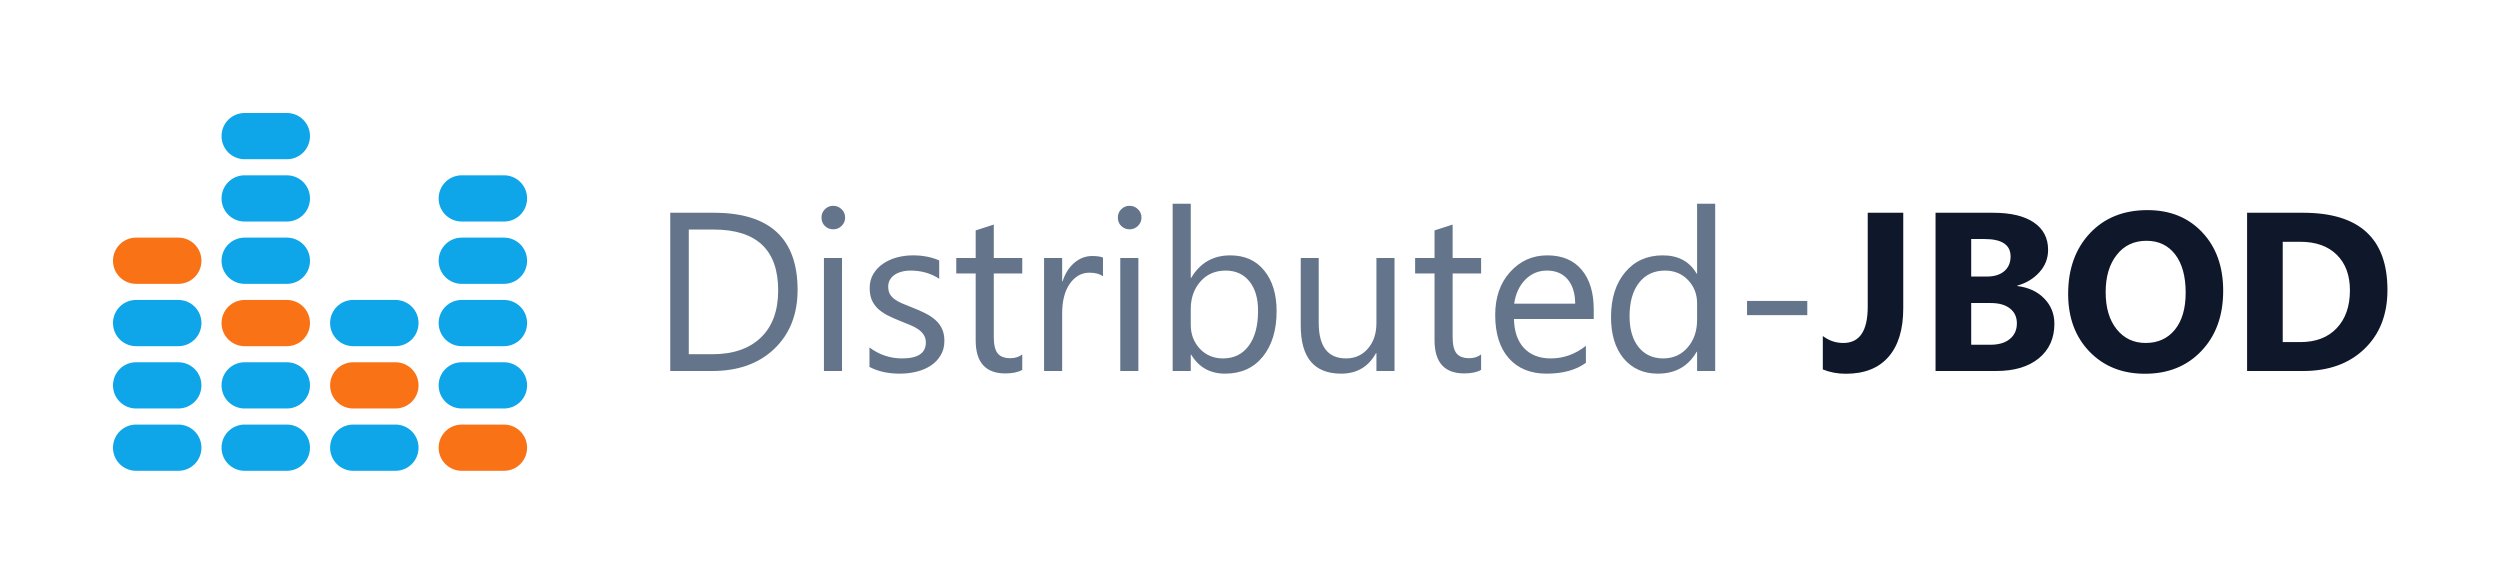
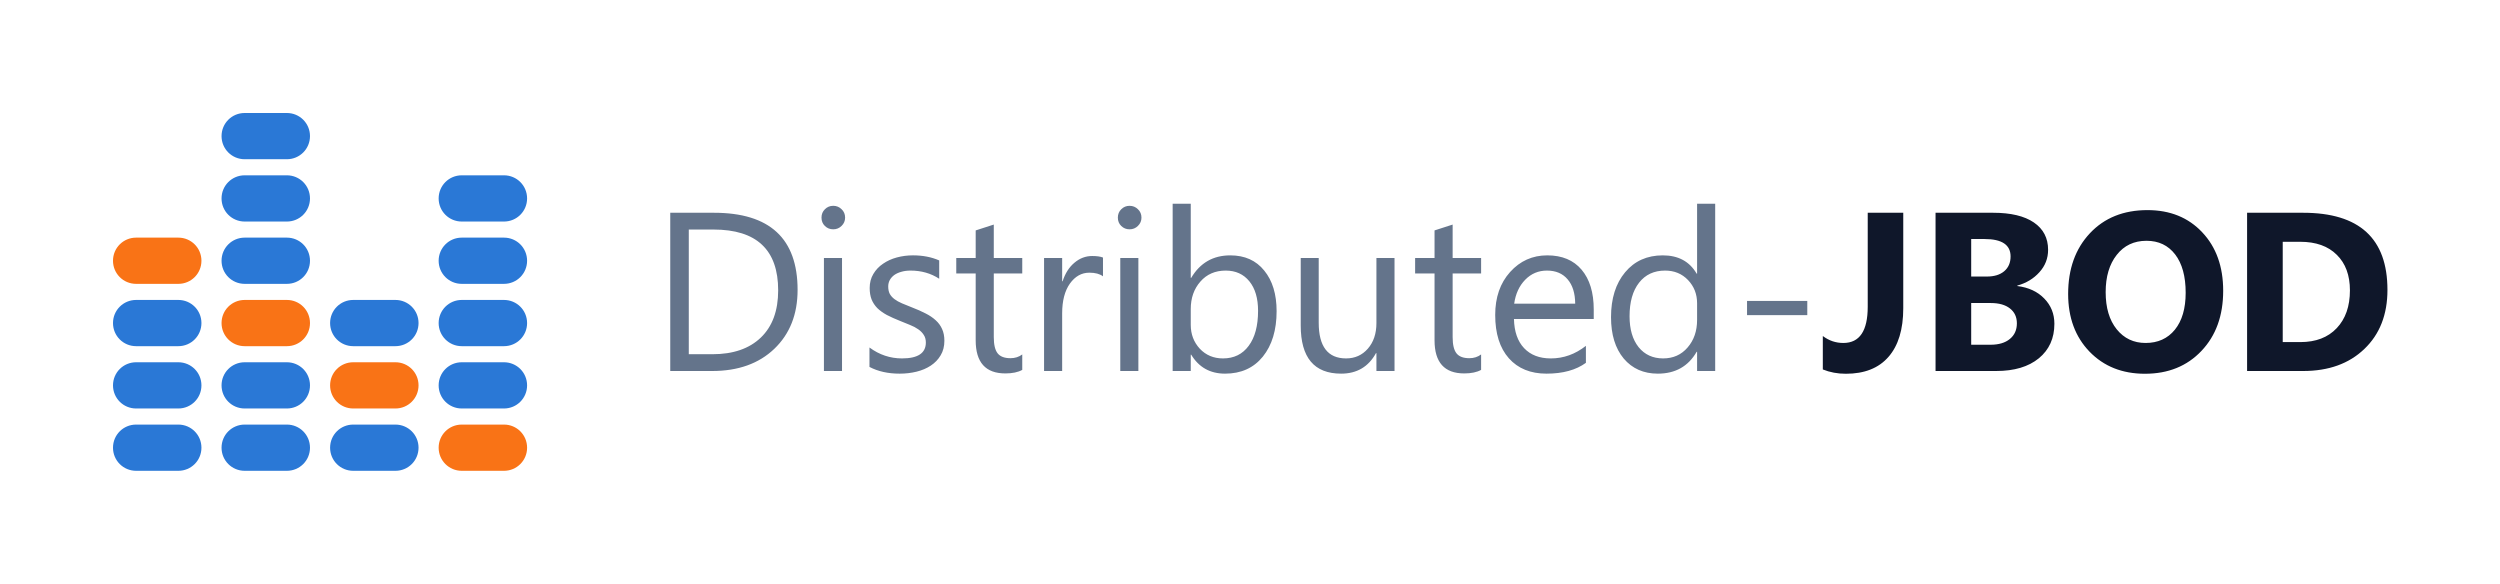
<svg xmlns="http://www.w3.org/2000/svg" width="531" height="124" viewBox="0 0 531 124" version="1.1" id="svg19">
  <defs id="defs19" />
  <g transform="translate(24,24) scale(0.426966) translate(-25,-39)" id="g18">
-     <path id="rect1" style="fill:#0ea5e9" d="m 36.5,194 h 21 c 6.371,0 11.5,5.129 11.5,11.5 0,6.371 -5.129,11.5 -11.5,11.5 h -21 C 30.129,217 25,211.871 25,205.5 25,199.129 30.129,194 36.5,194 Z" />
-     <path id="rect2" style="fill:#0ea5e9" d="m 36.5,163 h 21 c 6.371,0 11.5,5.129 11.5,11.5 0,6.371 -5.129,11.5 -11.5,11.5 h -21 C 30.129,186 25,180.871 25,174.5 25,168.129 30.129,163 36.5,163 Z" />
-     <path id="rect3" style="fill:#0ea5e9" d="m 36.5,132 h 21 c 6.371,0 11.5,5.129 11.5,11.5 0,6.371 -5.129,11.5 -11.5,11.5 h -21 C 30.129,155 25,149.871 25,143.5 25,137.129 30.129,132 36.5,132 Z" />
+     <path id="rect1" style="fill:#2a78d6" d="m 36.5,194 h 21 c 6.371,0 11.5,5.129 11.5,11.5 0,6.371 -5.129,11.5 -11.5,11.5 h -21 C 30.129,217 25,211.871 25,205.5 25,199.129 30.129,194 36.5,194 Z" />
+     <path id="rect2" style="fill:#2a78d6" d="m 36.5,163 h 21 c 6.371,0 11.5,5.129 11.5,11.5 0,6.371 -5.129,11.5 -11.5,11.5 h -21 C 30.129,186 25,180.871 25,174.5 25,168.129 30.129,163 36.5,163 Z" />
+     <path id="rect3" style="fill:#2a78d6" d="m 36.5,132 h 21 c 6.371,0 11.5,5.129 11.5,11.5 0,6.371 -5.129,11.5 -11.5,11.5 h -21 C 30.129,155 25,149.871 25,143.5 25,137.129 30.129,132 36.5,132 Z" />
    <path id="rect4" style="fill:#f97316" d="m 36.5,101 h 21 c 6.371,0 11.5,5.129 11.5,11.5 0,6.371 -5.129,11.5 -11.5,11.5 h -21 C 30.129,124 25,118.871 25,112.5 25,106.129 30.129,101 36.5,101 Z" />
-     <path id="rect5" style="fill:#0ea5e9" d="m 90.5,194 h 21 c 6.371,0 11.5,5.129 11.5,11.5 0,6.371 -5.129,11.5 -11.5,11.5 h -21 C 84.129,217 79,211.871 79,205.5 79,199.129 84.129,194 90.5,194 Z" />
-     <path id="rect6" style="fill:#0ea5e9" d="m 90.5,163 h 21 c 6.371,0 11.5,5.129 11.5,11.5 0,6.371 -5.129,11.5 -11.5,11.5 h -21 C 84.129,186 79,180.871 79,174.5 79,168.129 84.129,163 90.5,163 Z" />
+     <path id="rect5" style="fill:#2a78d6" d="m 90.5,194 h 21 c 6.371,0 11.5,5.129 11.5,11.5 0,6.371 -5.129,11.5 -11.5,11.5 h -21 C 84.129,217 79,211.871 79,205.5 79,199.129 84.129,194 90.5,194 Z" />
+     <path id="rect6" style="fill:#2a78d6" d="m 90.5,163 h 21 c 6.371,0 11.5,5.129 11.5,11.5 0,6.371 -5.129,11.5 -11.5,11.5 h -21 C 84.129,186 79,180.871 79,174.5 79,168.129 84.129,163 90.5,163 Z" />
    <path id="rect7" style="fill:#f97316" d="m 90.5,132 h 21 c 6.371,0 11.5,5.129 11.5,11.5 0,6.371 -5.129,11.5 -11.5,11.5 h -21 C 84.129,155 79,149.871 79,143.5 79,137.129 84.129,132 90.5,132 Z" />
-     <path id="rect8" style="fill:#0ea5e9" d="m 90.5,101 h 21 c 6.371,0 11.5,5.129 11.5,11.5 0,6.371 -5.129,11.5 -11.5,11.5 h -21 C 84.129,124 79,118.871 79,112.5 79,106.129 84.129,101 90.5,101 Z" />
-     <path id="rect9" style="fill:#0ea5e9" d="m 90.5,70 h 21 c 6.371,0 11.5,5.129 11.5,11.5 0,6.371 -5.129,11.5 -11.5,11.5 h -21 C 84.129,93 79,87.871 79,81.5 79,75.129 84.129,70 90.5,70 Z" />
-     <path id="rect10" style="fill:#0ea5e9" d="m 90.5,39 h 21 c 6.371,0 11.5,5.129 11.5,11.5 0,6.371 -5.129,11.5 -11.5,11.5 h -21 C 84.129,62 79,56.871 79,50.5 79,44.129 84.129,39 90.5,39 Z" />
-     <path id="rect11" style="fill:#0ea5e9" d="m 144.5,194 h 21 c 6.371,0 11.5,5.129 11.5,11.5 0,6.371 -5.129,11.5 -11.5,11.5 h -21 c -6.371,0 -11.5,-5.129 -11.5,-11.5 0,-6.371 5.129,-11.5 11.5,-11.5 z" />
+     <path id="rect8" style="fill:#2a78d6" d="m 90.5,101 h 21 c 6.371,0 11.5,5.129 11.5,11.5 0,6.371 -5.129,11.5 -11.5,11.5 h -21 C 84.129,124 79,118.871 79,112.5 79,106.129 84.129,101 90.5,101 Z" />
+     <path id="rect9" style="fill:#2a78d6" d="m 90.5,70 h 21 c 6.371,0 11.5,5.129 11.5,11.5 0,6.371 -5.129,11.5 -11.5,11.5 h -21 C 84.129,93 79,87.871 79,81.5 79,75.129 84.129,70 90.5,70 Z" />
+     <path id="rect10" style="fill:#2a78d6" d="m 90.5,39 h 21 c 6.371,0 11.5,5.129 11.5,11.5 0,6.371 -5.129,11.5 -11.5,11.5 h -21 C 84.129,62 79,56.871 79,50.5 79,44.129 84.129,39 90.5,39 Z" />
+     <path id="rect11" style="fill:#2a78d6" d="m 144.5,194 h 21 c 6.371,0 11.5,5.129 11.5,11.5 0,6.371 -5.129,11.5 -11.5,11.5 h -21 c -6.371,0 -11.5,-5.129 -11.5,-11.5 0,-6.371 5.129,-11.5 11.5,-11.5 z" />
    <path id="rect12" style="fill:#f97316" d="m 144.5,163 h 21 c 6.371,0 11.5,5.129 11.5,11.5 0,6.371 -5.129,11.5 -11.5,11.5 h -21 c -6.371,0 -11.5,-5.129 -11.5,-11.5 0,-6.371 5.129,-11.5 11.5,-11.5 z" />
-     <path id="rect13" style="fill:#0ea5e9" d="m 144.5,132 h 21 c 6.371,0 11.5,5.129 11.5,11.5 0,6.371 -5.129,11.5 -11.5,11.5 h -21 c -6.371,0 -11.5,-5.129 -11.5,-11.5 0,-6.371 5.129,-11.5 11.5,-11.5 z" />
+     <path id="rect13" style="fill:#2a78d6" d="m 144.5,132 h 21 c 6.371,0 11.5,5.129 11.5,11.5 0,6.371 -5.129,11.5 -11.5,11.5 h -21 c -6.371,0 -11.5,-5.129 -11.5,-11.5 0,-6.371 5.129,-11.5 11.5,-11.5 z" />
    <path id="rect14" style="fill:#f97316" d="m 198.5,194 h 21 c 6.371,0 11.5,5.129 11.5,11.5 0,6.371 -5.129,11.5 -11.5,11.5 h -21 c -6.371,0 -11.5,-5.129 -11.5,-11.5 0,-6.371 5.129,-11.5 11.5,-11.5 z" />
-     <path id="rect15" style="fill:#0ea5e9" d="m 198.5,163 h 21 c 6.371,0 11.5,5.129 11.5,11.5 0,6.371 -5.129,11.5 -11.5,11.5 h -21 c -6.371,0 -11.5,-5.129 -11.5,-11.5 0,-6.371 5.129,-11.5 11.5,-11.5 z" />
-     <path id="rect16" style="fill:#0ea5e9" d="m 198.5,132 h 21 c 6.371,0 11.5,5.129 11.5,11.5 0,6.371 -5.129,11.5 -11.5,11.5 h -21 c -6.371,0 -11.5,-5.129 -11.5,-11.5 0,-6.371 5.129,-11.5 11.5,-11.5 z" />
-     <path id="rect17" style="fill:#0ea5e9" d="m 198.5,101 h 21 c 6.371,0 11.5,5.129 11.5,11.5 0,6.371 -5.129,11.5 -11.5,11.5 h -21 c -6.371,0 -11.5,-5.129 -11.5,-11.5 0,-6.371 5.129,-11.5 11.5,-11.5 z" />
-     <path id="rect18" style="fill:#0ea5e9" d="m 198.5,70 h 21 c 6.371,0 11.5,5.129 11.5,11.5 0,6.371 -5.129,11.5 -11.5,11.5 h -21 C 192.129,93 187,87.871 187,81.5 187,75.129 192.129,70 198.5,70 Z" />
+     <path id="rect15" style="fill:#2a78d6" d="m 198.5,163 h 21 c 6.371,0 11.5,5.129 11.5,11.5 0,6.371 -5.129,11.5 -11.5,11.5 h -21 c -6.371,0 -11.5,-5.129 -11.5,-11.5 0,-6.371 5.129,-11.5 11.5,-11.5 z" />
+     <path id="rect16" style="fill:#2a78d6" d="m 198.5,132 h 21 c 6.371,0 11.5,5.129 11.5,11.5 0,6.371 -5.129,11.5 -11.5,11.5 h -21 c -6.371,0 -11.5,-5.129 -11.5,-11.5 0,-6.371 5.129,-11.5 11.5,-11.5 z" />
+     <path id="rect17" style="fill:#2a78d6" d="m 198.5,101 h 21 c 6.371,0 11.5,5.129 11.5,11.5 0,6.371 -5.129,11.5 -11.5,11.5 h -21 c -6.371,0 -11.5,-5.129 -11.5,-11.5 0,-6.371 5.129,-11.5 11.5,-11.5 z" />
+     <path id="rect18" style="fill:#2a78d6" d="m 198.5,70 h 21 c 6.371,0 11.5,5.129 11.5,11.5 0,6.371 -5.129,11.5 -11.5,11.5 h -21 C 192.129,93 187,87.871 187,81.5 187,75.129 192.129,70 198.5,70 Z" />
  </g>
  <g id="text19" style="font-size:48px;font-family:'Segoe UI';letter-spacing:-0.5" aria-label="Distributed-JBOD">
    <path style="fill:#64748b" d="M 142.361,78.8 V 45.191 h 9.281 q 17.766,0 17.766,16.383 0,7.781 -4.945,12.516 -4.922,4.711 -13.195,4.711 z m 3.938,-30.047 v 26.484 h 5.016 q 6.609,0 10.289,-3.539 3.68,-3.539 3.68,-10.031 0,-12.914 -13.734,-12.914 z m 30.672,-0.047 q -1.031,0 -1.758,-0.703 -0.727,-0.703 -0.727,-1.781 0,-1.078 0.727,-1.781 0.727,-0.727 1.758,-0.727 1.055,0 1.781,0.727 0.75,0.703 0.75,1.781 0,1.031 -0.75,1.758 -0.727,0.727 -1.781,0.727 z m 1.875,30.094 h -3.844 v -24 h 3.844 z m 5.828,-0.867 v -4.125 q 3.141,2.32 6.914,2.32 5.062,0 5.062,-3.375 0,-0.961 -0.445,-1.617 -0.422,-0.68 -1.172,-1.195 -0.727,-0.516 -1.734,-0.914 -0.984,-0.422 -2.133,-0.867 -1.594,-0.633 -2.812,-1.266 -1.195,-0.656 -2.016,-1.453 -0.797,-0.82 -1.219,-1.852 -0.398,-1.031 -0.398,-2.414 0,-1.688 0.773,-2.977 0.773,-1.312 2.062,-2.18 1.289,-0.891 2.93,-1.336 1.664,-0.445 3.422,-0.445 3.117,0 5.578,1.078 v 3.891 q -2.648,-1.734 -6.094,-1.734 -1.078,0 -1.945,0.258 -0.867,0.234 -1.5,0.68 -0.609,0.445 -0.961,1.078 -0.328,0.609 -0.328,1.359 0,0.938 0.328,1.57 0.352,0.633 1.008,1.125 0.656,0.492 1.594,0.891 0.938,0.398 2.133,0.867 1.594,0.609 2.859,1.266 1.266,0.633 2.156,1.453 0.891,0.797 1.359,1.852 0.492,1.055 0.492,2.508 0,1.781 -0.797,3.094 -0.773,1.312 -2.086,2.18 -1.312,0.867 -3.023,1.289 -1.711,0.422 -3.586,0.422 -3.703,0 -6.422,-1.43 z m 32.453,0.633 q -1.359,0.75 -3.586,0.75 -6.305,0 -6.305,-7.031 V 58.081 h -4.125 v -3.281 h 4.125 V 48.941 L 211.08,47.698 v 7.102 h 6.047 v 3.281 H 211.08 v 13.523 q 0,2.414 0.82,3.445 0.82,1.031 2.719,1.031 1.453,0 2.508,-0.797 z m 17.148,-19.875 q -1.008,-0.773 -2.906,-0.773 -2.461,0 -4.125,2.32 -1.641,2.32 -1.641,6.328 v 12.234 h -3.844 v -24 h 3.844 v 4.945 h 0.094 q 0.82,-2.531 2.508,-3.938 1.688,-1.43 3.773,-1.43 1.5,0 2.297,0.328 z m 5.641,-9.984 q -1.031,0 -1.758,-0.703 -0.727,-0.703 -0.727,-1.781 0,-1.078 0.727,-1.781 0.727,-0.727 1.758,-0.727 1.055,0 1.781,0.727 0.75,0.703 0.75,1.781 0,1.031 -0.75,1.758 -0.727,0.727 -1.781,0.727 z m 1.875,30.094 h -3.844 v -24 h 3.844 z m 11.219,-3.469 h -0.094 v 3.469 h -3.844 v -35.531 h 3.844 v 15.75 h 0.094 q 2.836,-4.781 8.297,-4.781 4.617,0 7.219,3.234 2.625,3.211 2.625,8.625 0,6.023 -2.93,9.656 -2.93,3.609 -8.016,3.609 -4.758,0 -7.195,-4.031 z m -0.094,-9.68 v 3.352 q 0,2.977 1.922,5.062 1.945,2.062 4.922,2.062 3.492,0 5.461,-2.672 1.992,-2.672 1.992,-7.43 0,-4.008 -1.852,-6.281 -1.852,-2.273 -5.016,-2.273 -3.352,0 -5.391,2.344 -2.039,2.32 -2.039,5.836 z m 43.281,13.148 h -3.844 v -3.797 h -0.094 q -2.391,4.359 -7.406,4.359 -8.578,0 -8.578,-10.219 v -14.344 h 3.82 v 13.734 q 0,7.594 5.812,7.594 2.812,0 4.617,-2.062 1.828,-2.086 1.828,-5.438 V 54.8 h 3.844 z m 18.391,-0.234 q -1.359,0.75 -3.586,0.75 -6.305,0 -6.305,-7.031 V 58.081 h -4.125 v -3.281 h 4.125 v -5.859 l 3.844,-1.242 v 7.102 h 6.047 v 3.281 h -6.047 v 13.523 q 0,2.414 0.82,3.445 0.82,1.031 2.719,1.031 1.453,0 2.508,-0.797 z m 23.922,-10.805 h -16.945 q 0.094,4.008 2.156,6.188 2.062,2.18 5.672,2.18 4.055,0 7.453,-2.672 v 3.609 q -3.164,2.297 -8.367,2.297 -5.086,0 -7.992,-3.258 -2.906,-3.281 -2.906,-9.211 0,-5.602 3.164,-9.117 3.188,-3.539 7.898,-3.539 4.711,0 7.289,3.047 2.578,3.047 2.578,8.461 z m -3.938,-3.258 q -0.023,-3.328 -1.617,-5.18 -1.57,-1.852 -4.383,-1.852 -2.719,0 -4.617,1.945 -1.898,1.945 -2.344,5.086 z m 29.734,14.297 h -3.844 v -4.078 h -0.094 q -2.672,4.641 -8.25,4.641 -4.523,0 -7.242,-3.211 -2.695,-3.234 -2.695,-8.789 0,-5.953 3,-9.539 3,-3.586 7.992,-3.586 4.945,0 7.195,3.891 h 0.094 V 43.269 h 3.844 z m -3.844,-10.852 v -3.539 q 0,-2.906 -1.922,-4.922 -1.922,-2.016 -4.875,-2.016 -3.516,0 -5.531,2.578 -2.016,2.578 -2.016,7.125 0,4.148 1.922,6.562 1.945,2.391 5.203,2.391 3.211,0 5.203,-2.32 2.016,-2.32 2.016,-5.859 z m 23.406,-1.008 h -12.797 v -3.023 h 12.797 z" id="path19" />
    <path style="font-weight:700;fill:#0f172a" d="m 404.252,65.464 q 0,6.75 -3.141,10.336 -3.117,3.586 -9.047,3.586 -2.648,0 -4.898,-0.914 v -7.102 q 1.945,1.477 4.359,1.477 5.18,0 5.18,-7.688 v -19.969 h 7.547 z m 6.859,13.336 V 45.191 h 12.234 q 5.625,0 8.648,2.062 3.023,2.062 3.023,5.812 0,2.719 -1.852,4.758 -1.828,2.039 -4.688,2.836 v 0.094 q 3.586,0.445 5.719,2.648 2.156,2.203 2.156,5.367 0,4.617 -3.305,7.336 -3.305,2.695 -9.023,2.695 z m 7.57,-28.031 v 7.969 h 3.328 q 2.344,0 3.68,-1.125 1.359,-1.148 1.359,-3.141 0,-3.703 -5.531,-3.703 z m 0,13.594 v 8.859 h 4.102 q 2.625,0 4.102,-1.219 1.5,-1.219 1.5,-3.328 0,-2.016 -1.477,-3.164 Q 425.455,64.363 422.83,64.363 Z m 36.906,15.023 q -7.219,0 -11.766,-4.688 -4.547,-4.711 -4.547,-12.258 0,-7.969 4.617,-12.891 4.617,-4.922 12.234,-4.922 7.195,0 11.625,4.711 4.453,4.711 4.453,12.422 0,7.922 -4.617,12.773 -4.594,4.852 -12,4.852 z m 0.328,-28.242 q -3.984,0 -6.328,3 -2.344,2.977 -2.344,7.898 0,4.992 2.344,7.898 2.344,2.906 6.141,2.906 3.914,0 6.211,-2.812 2.297,-2.836 2.297,-7.852 0,-5.227 -2.227,-8.133 -2.227,-2.906 -6.094,-2.906 z m 21.367,27.656 V 45.191 h 11.906 q 17.906,0 17.906,16.383 0,7.852 -4.898,12.539 -4.875,4.688 -13.008,4.688 z m 7.57,-27.445 v 21.305 h 3.75 q 4.922,0 7.711,-2.953 2.812,-2.953 2.812,-8.039 0,-4.805 -2.789,-7.547 -2.766,-2.766 -7.781,-2.766 z" id="path20" />
  </g>
</svg>
